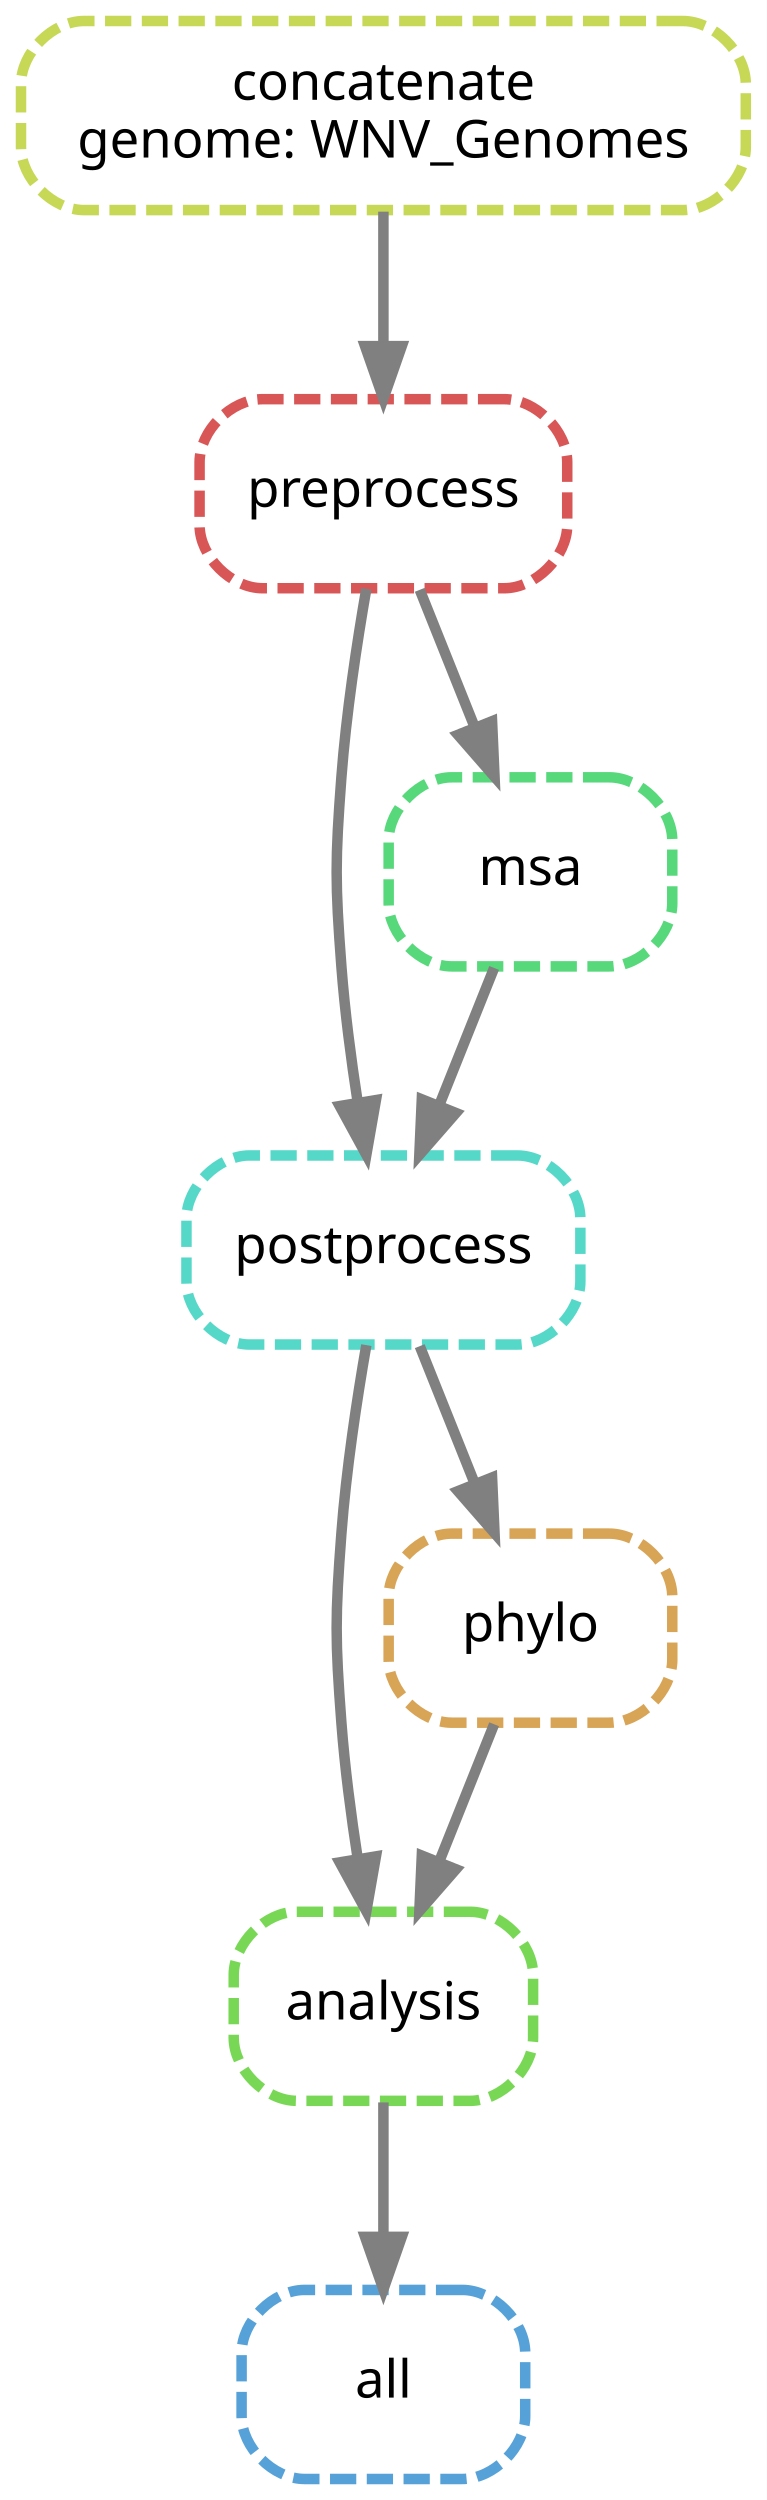
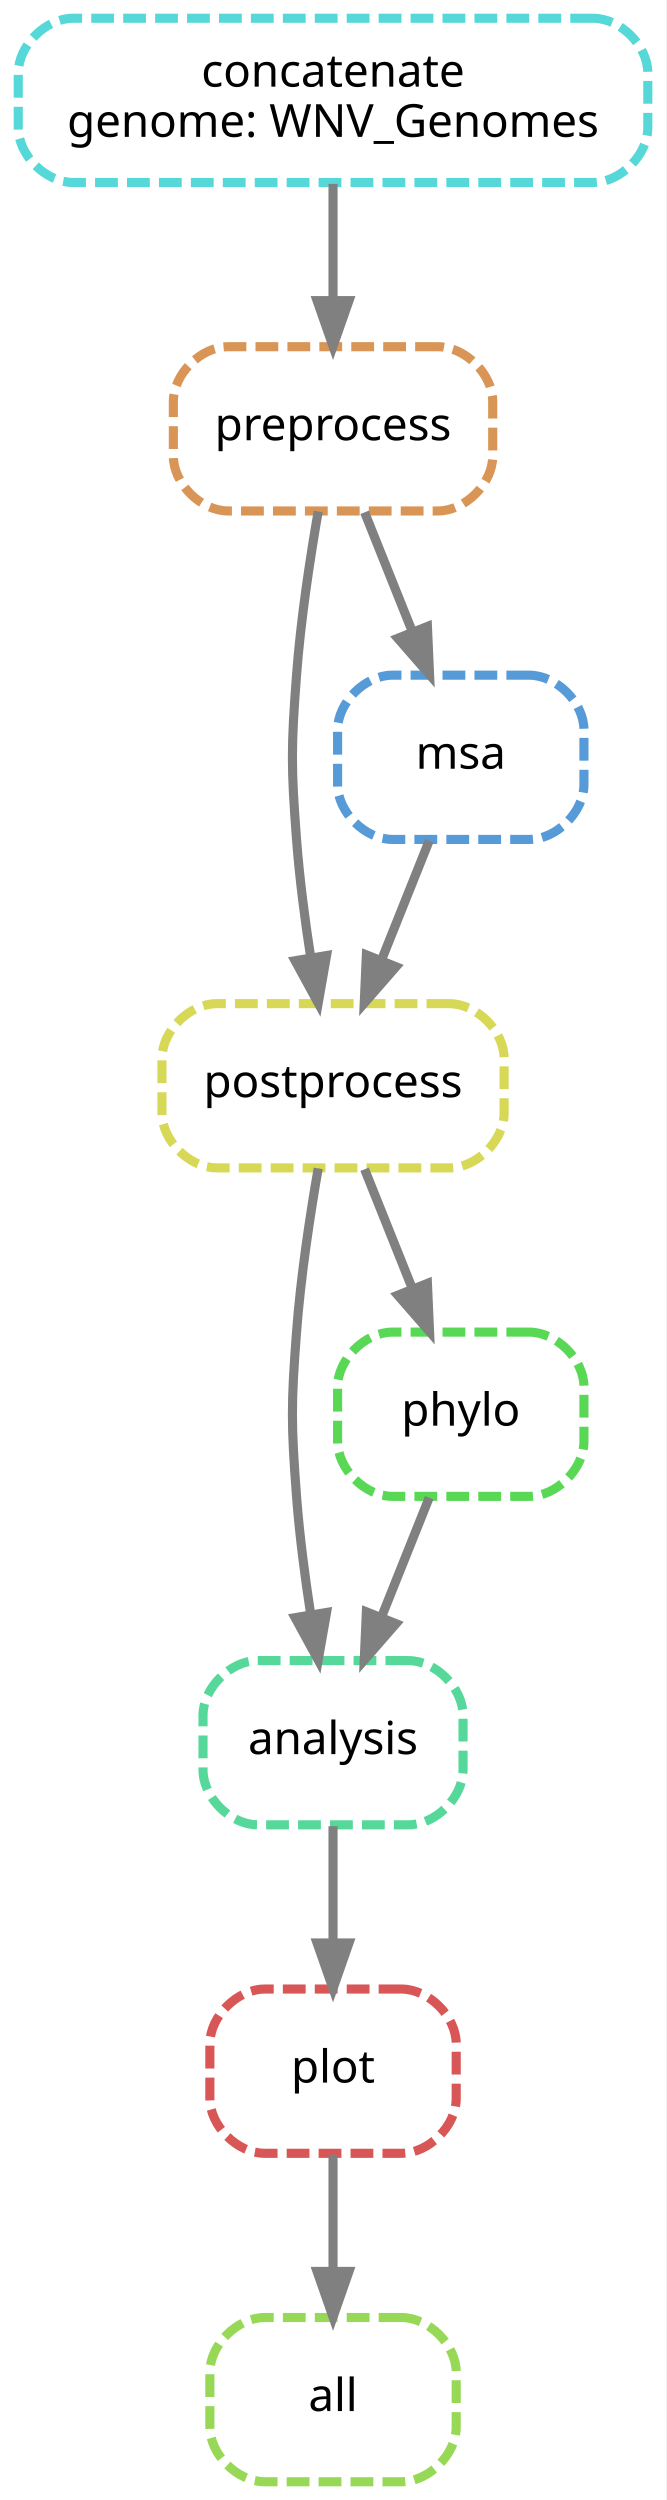
- <svg xmlns="http://www.w3.org/2000/svg" width="146pt" height="476pt" viewBox="0.00 0.00 146.00 476.00">
-   <g id="graph0" class="graph" transform="scale(1 1) rotate(0) translate(4 472)">
-     <polygon fill="white" stroke="transparent" points="-4,4 -4,-472 142,-472 142,4 -4,4" />
+ <svg xmlns="http://www.w3.org/2000/svg" width="146pt" height="548pt" viewBox="0.00 0.00 146.00 548.00">
+   <g id="graph0" class="graph" transform="scale(1 1) rotate(0) translate(4 544)">
+     <polygon fill="white" stroke="transparent" points="-4,4 -4,-544 142,-544 142,4 -4,4" />
    <g id="node1" class="node">
-       <path fill="none" stroke="#56a2d8" stroke-width="2" stroke-dasharray="5,2" d="M84,-36C84,-36 54,-36 54,-36 48,-36 42,-30 42,-24 42,-24 42,-12 42,-12 42,-6 48,0 54,0 54,0 84,0 84,0 90,0 96,-6 96,-12 96,-12 96,-24 96,-24 96,-30 90,-36 84,-36" />
+       <path fill="none" stroke="#97d856" stroke-width="2" stroke-dasharray="5,2" d="M84,-36C84,-36 54,-36 54,-36 48,-36 42,-30 42,-24 42,-24 42,-12 42,-12 42,-6 48,0 54,0 54,0 84,0 84,0 90,0 96,-6 96,-12 96,-12 96,-24 96,-24 96,-30 90,-36 84,-36" />
      <text text-anchor="middle" x="69" y="-15.5" font-family="sans" font-size="10.00">all</text>
    </g>
    <g id="node2" class="node">
-       <path fill="none" stroke="#78d856" stroke-width="2" stroke-dasharray="5,2" d="M85.5,-108C85.5,-108 52.5,-108 52.5,-108 46.5,-108 40.5,-102 40.5,-96 40.5,-96 40.5,-84 40.5,-84 40.5,-78 46.5,-72 52.5,-72 52.5,-72 85.5,-72 85.5,-72 91.5,-72 97.5,-78 97.5,-84 97.5,-84 97.5,-96 97.5,-96 97.5,-102 91.5,-108 85.5,-108" />
-       <text text-anchor="middle" x="69" y="-87.5" font-family="sans" font-size="10.00">analysis</text>
+       <path fill="none" stroke="#d85656" stroke-width="2" stroke-dasharray="5,2" d="M84,-108C84,-108 54,-108 54,-108 48,-108 42,-102 42,-96 42,-96 42,-84 42,-84 42,-78 48,-72 54,-72 54,-72 84,-72 84,-72 90,-72 96,-78 96,-84 96,-84 96,-96 96,-96 96,-102 90,-108 84,-108" />
+       <text text-anchor="middle" x="69" y="-87.5" font-family="sans" font-size="10.00">plot</text>
    </g>
    <g id="edge1" class="edge">
      <path fill="none" stroke="grey" stroke-width="2" d="M69,-71.7C69,-63.98 69,-54.71 69,-46.11" />
      <polygon fill="grey" stroke="grey" stroke-width="2" points="72.5,-46.1 69,-36.1 65.5,-46.1 72.5,-46.1" />
    </g>
    <g id="node3" class="node">
-       <path fill="none" stroke="#56d8c9" stroke-width="2" stroke-dasharray="5,2" d="M94.5,-252C94.5,-252 43.5,-252 43.5,-252 37.5,-252 31.5,-246 31.5,-240 31.5,-240 31.5,-228 31.5,-228 31.5,-222 37.5,-216 43.5,-216 43.5,-216 94.5,-216 94.5,-216 100.5,-216 106.5,-222 106.5,-228 106.5,-228 106.5,-240 106.5,-240 106.5,-246 100.5,-252 94.5,-252" />
-       <text text-anchor="middle" x="69" y="-231.5" font-family="sans" font-size="10.00">postprocess</text>
+       <path fill="none" stroke="#56d89a" stroke-width="2" stroke-dasharray="5,2" d="M85.5,-180C85.5,-180 52.5,-180 52.5,-180 46.5,-180 40.5,-174 40.5,-168 40.5,-168 40.5,-156 40.5,-156 40.5,-150 46.5,-144 52.5,-144 52.5,-144 85.5,-144 85.5,-144 91.5,-144 97.5,-150 97.5,-156 97.5,-156 97.5,-168 97.5,-168 97.5,-174 91.5,-180 85.5,-180" />
+       <text text-anchor="middle" x="69" y="-159.5" font-family="sans" font-size="10.00">analysis</text>
    </g>
    <g id="edge2" class="edge">
-       <path fill="none" stroke="grey" stroke-width="2" d="M65.75,-215.89C63.95,-205.54 61.91,-192.06 61,-180 59.8,-164.04 59.8,-159.96 61,-144 61.64,-135.52 62.84,-126.34 64.12,-118.04" />
-       <polygon fill="grey" stroke="grey" stroke-width="2" points="67.58,-118.55 65.75,-108.11 60.68,-117.41 67.58,-118.55" />
+       <path fill="none" stroke="grey" stroke-width="2" d="M69,-143.7C69,-135.98 69,-126.71 69,-118.11" />
+       <polygon fill="grey" stroke="grey" stroke-width="2" points="72.5,-118.1 69,-108.1 65.5,-118.1 72.5,-118.1" />
+     </g>
+     <g id="node4" class="node">
+       <path fill="none" stroke="#d6d856" stroke-width="2" stroke-dasharray="5,2" d="M94.5,-324C94.5,-324 43.5,-324 43.5,-324 37.5,-324 31.5,-318 31.5,-312 31.5,-312 31.5,-300 31.5,-300 31.5,-294 37.5,-288 43.5,-288 43.5,-288 94.5,-288 94.5,-288 100.5,-288 106.5,-294 106.5,-300 106.5,-300 106.5,-312 106.5,-312 106.5,-318 100.5,-324 94.5,-324" />
+       <text text-anchor="middle" x="69" y="-303.5" font-family="sans" font-size="10.00">postprocess</text>
+     </g>
+     <g id="edge3" class="edge">
+       <path fill="none" stroke="grey" stroke-width="2" d="M65.75,-287.89C63.95,-277.54 61.91,-264.06 61,-252 59.8,-236.04 59.8,-231.96 61,-216 61.64,-207.52 62.84,-198.34 64.12,-190.04" />
+       <polygon fill="grey" stroke="grey" stroke-width="2" points="67.58,-190.55 65.75,-180.11 60.68,-189.41 67.58,-190.55" />
+     </g>
+     <g id="node8" class="node">
+       <path fill="none" stroke="#59d856" stroke-width="2" stroke-dasharray="5,2" d="M112,-252C112,-252 82,-252 82,-252 76,-252 70,-246 70,-240 70,-240 70,-228 70,-228 70,-222 76,-216 82,-216 82,-216 112,-216 112,-216 118,-216 124,-222 124,-228 124,-228 124,-240 124,-240 124,-246 118,-252 112,-252" />
+       <text text-anchor="middle" x="97" y="-231.5" font-family="sans" font-size="10.00">phylo</text>
+     </g>
+     <g id="edge9" class="edge">
+       <path fill="none" stroke="grey" stroke-width="2" d="M75.92,-287.7C79.07,-279.81 82.88,-270.3 86.38,-261.55" />
+       <polygon fill="grey" stroke="grey" stroke-width="2" points="89.69,-262.69 90.16,-252.1 83.19,-260.09 89.69,-262.69" />
+     </g>
+     <g id="node5" class="node">
+       <path fill="none" stroke="#569ad8" stroke-width="2" stroke-dasharray="5,2" d="M112,-396C112,-396 82,-396 82,-396 76,-396 70,-390 70,-384 70,-384 70,-372 70,-372 70,-366 76,-360 82,-360 82,-360 112,-360 112,-360 118,-360 124,-366 124,-372 124,-372 124,-384 124,-384 124,-390 118,-396 112,-396" />
+       <text text-anchor="middle" x="97" y="-375.5" font-family="sans" font-size="10.00">msa</text>
+     </g>
+     <g id="edge5" class="edge">
+       <path fill="none" stroke="grey" stroke-width="2" d="M90.08,-359.7C86.93,-351.81 83.12,-342.3 79.62,-333.55" />
+       <polygon fill="grey" stroke="grey" stroke-width="2" points="82.81,-332.09 75.84,-324.1 76.31,-334.69 82.81,-332.09" />
+     </g>
+     <g id="node6" class="node">
+       <path fill="none" stroke="#d89556" stroke-width="2" stroke-dasharray="5,2" d="M92,-468C92,-468 46,-468 46,-468 40,-468 34,-462 34,-456 34,-456 34,-444 34,-444 34,-438 40,-432 46,-432 46,-432 92,-432 92,-432 98,-432 104,-438 104,-444 104,-444 104,-456 104,-456 104,-462 98,-468 92,-468" />
+       <text text-anchor="middle" x="69" y="-447.5" font-family="sans" font-size="10.00">preprocess</text>
+     </g>
+     <g id="edge6" class="edge">
+       <path fill="none" stroke="grey" stroke-width="2" d="M65.75,-431.89C63.95,-421.54 61.91,-408.06 61,-396 59.8,-380.04 59.8,-375.96 61,-360 61.64,-351.52 62.84,-342.34 64.12,-334.04" />
+       <polygon fill="grey" stroke="grey" stroke-width="2" points="67.58,-334.55 65.75,-324.11 60.68,-333.41 67.58,-334.55" />
+     </g>
+     <g id="edge7" class="edge">
+       <path fill="none" stroke="grey" stroke-width="2" d="M75.92,-431.7C79.07,-423.81 82.88,-414.3 86.38,-405.55" />
+       <polygon fill="grey" stroke="grey" stroke-width="2" points="89.69,-406.69 90.16,-396.1 83.19,-404.09 89.69,-406.69" />
    </g>
    <g id="node7" class="node">
-       <path fill="none" stroke="#d8a456" stroke-width="2" stroke-dasharray="5,2" d="M112,-180C112,-180 82,-180 82,-180 76,-180 70,-174 70,-168 70,-168 70,-156 70,-156 70,-150 76,-144 82,-144 82,-144 112,-144 112,-144 118,-144 124,-150 124,-156 124,-156 124,-168 124,-168 124,-174 118,-180 112,-180" />
-       <text text-anchor="middle" x="97" y="-159.5" font-family="sans" font-size="10.00">phylo</text>
+       <path fill="none" stroke="#56d8d8" stroke-width="2" stroke-dasharray="5,2" d="M126,-540C126,-540 12,-540 12,-540 6,-540 0,-534 0,-528 0,-528 0,-516 0,-516 0,-510 6,-504 12,-504 12,-504 126,-504 126,-504 132,-504 138,-510 138,-516 138,-516 138,-528 138,-528 138,-534 132,-540 126,-540" />
+       <text text-anchor="middle" x="69" y="-525" font-family="sans" font-size="10.00">concatenate</text>
+       <text text-anchor="middle" x="69" y="-514" font-family="sans" font-size="10.00">genome: WNV_Genomes</text>
    </g>
    <g id="edge8" class="edge">
-       <path fill="none" stroke="grey" stroke-width="2" d="M75.92,-215.7C79.07,-207.81 82.88,-198.3 86.38,-189.55" />
-       <polygon fill="grey" stroke="grey" stroke-width="2" points="89.69,-190.69 90.16,-180.1 83.19,-188.09 89.69,-190.69" />
-     </g>
-     <g id="node4" class="node">
-       <path fill="none" stroke="#56d87b" stroke-width="2" stroke-dasharray="5,2" d="M112,-324C112,-324 82,-324 82,-324 76,-324 70,-318 70,-312 70,-312 70,-300 70,-300 70,-294 76,-288 82,-288 82,-288 112,-288 112,-288 118,-288 124,-294 124,-300 124,-300 124,-312 124,-312 124,-318 118,-324 112,-324" />
-       <text text-anchor="middle" x="97" y="-303.5" font-family="sans" font-size="10.00">msa</text>
+       <path fill="none" stroke="grey" stroke-width="2" d="M69,-503.7C69,-495.98 69,-486.71 69,-478.11" />
+       <polygon fill="grey" stroke="grey" stroke-width="2" points="72.5,-478.1 69,-468.1 65.5,-478.1 72.5,-478.1" />
    </g>
    <g id="edge4" class="edge">
-       <path fill="none" stroke="grey" stroke-width="2" d="M90.08,-287.7C86.93,-279.81 83.12,-270.3 79.62,-261.55" />
-       <polygon fill="grey" stroke="grey" stroke-width="2" points="82.81,-260.09 75.84,-252.1 76.31,-262.69 82.81,-260.09" />
-     </g>
-     <g id="node5" class="node">
-       <path fill="none" stroke="#d85656" stroke-width="2" stroke-dasharray="5,2" d="M92,-396C92,-396 46,-396 46,-396 40,-396 34,-390 34,-384 34,-384 34,-372 34,-372 34,-366 40,-360 46,-360 46,-360 92,-360 92,-360 98,-360 104,-366 104,-372 104,-372 104,-384 104,-384 104,-390 98,-396 92,-396" />
-       <text text-anchor="middle" x="69" y="-375.5" font-family="sans" font-size="10.00">preprocess</text>
-     </g>
-     <g id="edge5" class="edge">
-       <path fill="none" stroke="grey" stroke-width="2" d="M65.75,-359.89C63.95,-349.54 61.91,-336.06 61,-324 59.8,-308.04 59.8,-303.96 61,-288 61.64,-279.52 62.84,-270.34 64.12,-262.04" />
-       <polygon fill="grey" stroke="grey" stroke-width="2" points="67.58,-262.55 65.75,-252.11 60.68,-261.41 67.58,-262.55" />
-     </g>
-     <g id="edge6" class="edge">
-       <path fill="none" stroke="grey" stroke-width="2" d="M75.92,-359.7C79.07,-351.81 82.88,-342.3 86.38,-333.55" />
-       <polygon fill="grey" stroke="grey" stroke-width="2" points="89.69,-334.69 90.16,-324.1 83.19,-332.09 89.69,-334.69" />
-     </g>
-     <g id="node6" class="node">
-       <path fill="none" stroke="#c6d856" stroke-width="2" stroke-dasharray="5,2" d="M126,-468C126,-468 12,-468 12,-468 6,-468 0,-462 0,-456 0,-456 0,-444 0,-444 0,-438 6,-432 12,-432 12,-432 126,-432 126,-432 132,-432 138,-438 138,-444 138,-444 138,-456 138,-456 138,-462 132,-468 126,-468" />
-       <text text-anchor="middle" x="69" y="-453" font-family="sans" font-size="10.00">concatenate</text>
-       <text text-anchor="middle" x="69" y="-442" font-family="sans" font-size="10.00">genome: WNV_Genomes</text>
-     </g>
-     <g id="edge7" class="edge">
-       <path fill="none" stroke="grey" stroke-width="2" d="M69,-431.7C69,-423.98 69,-414.71 69,-406.11" />
-       <polygon fill="grey" stroke="grey" stroke-width="2" points="72.5,-406.1 69,-396.1 65.5,-406.1 72.5,-406.1" />
-     </g>
-     <g id="edge3" class="edge">
-       <path fill="none" stroke="grey" stroke-width="2" d="M90.08,-143.7C86.93,-135.81 83.12,-126.3 79.62,-117.55" />
-       <polygon fill="grey" stroke="grey" stroke-width="2" points="82.81,-116.09 75.84,-108.1 76.31,-118.69 82.81,-116.09" />
+       <path fill="none" stroke="grey" stroke-width="2" d="M90.08,-215.7C86.93,-207.81 83.12,-198.3 79.62,-189.55" />
+       <polygon fill="grey" stroke="grey" stroke-width="2" points="82.81,-188.09 75.84,-180.1 76.31,-190.69 82.81,-188.09" />
    </g>
  </g>
</svg>
